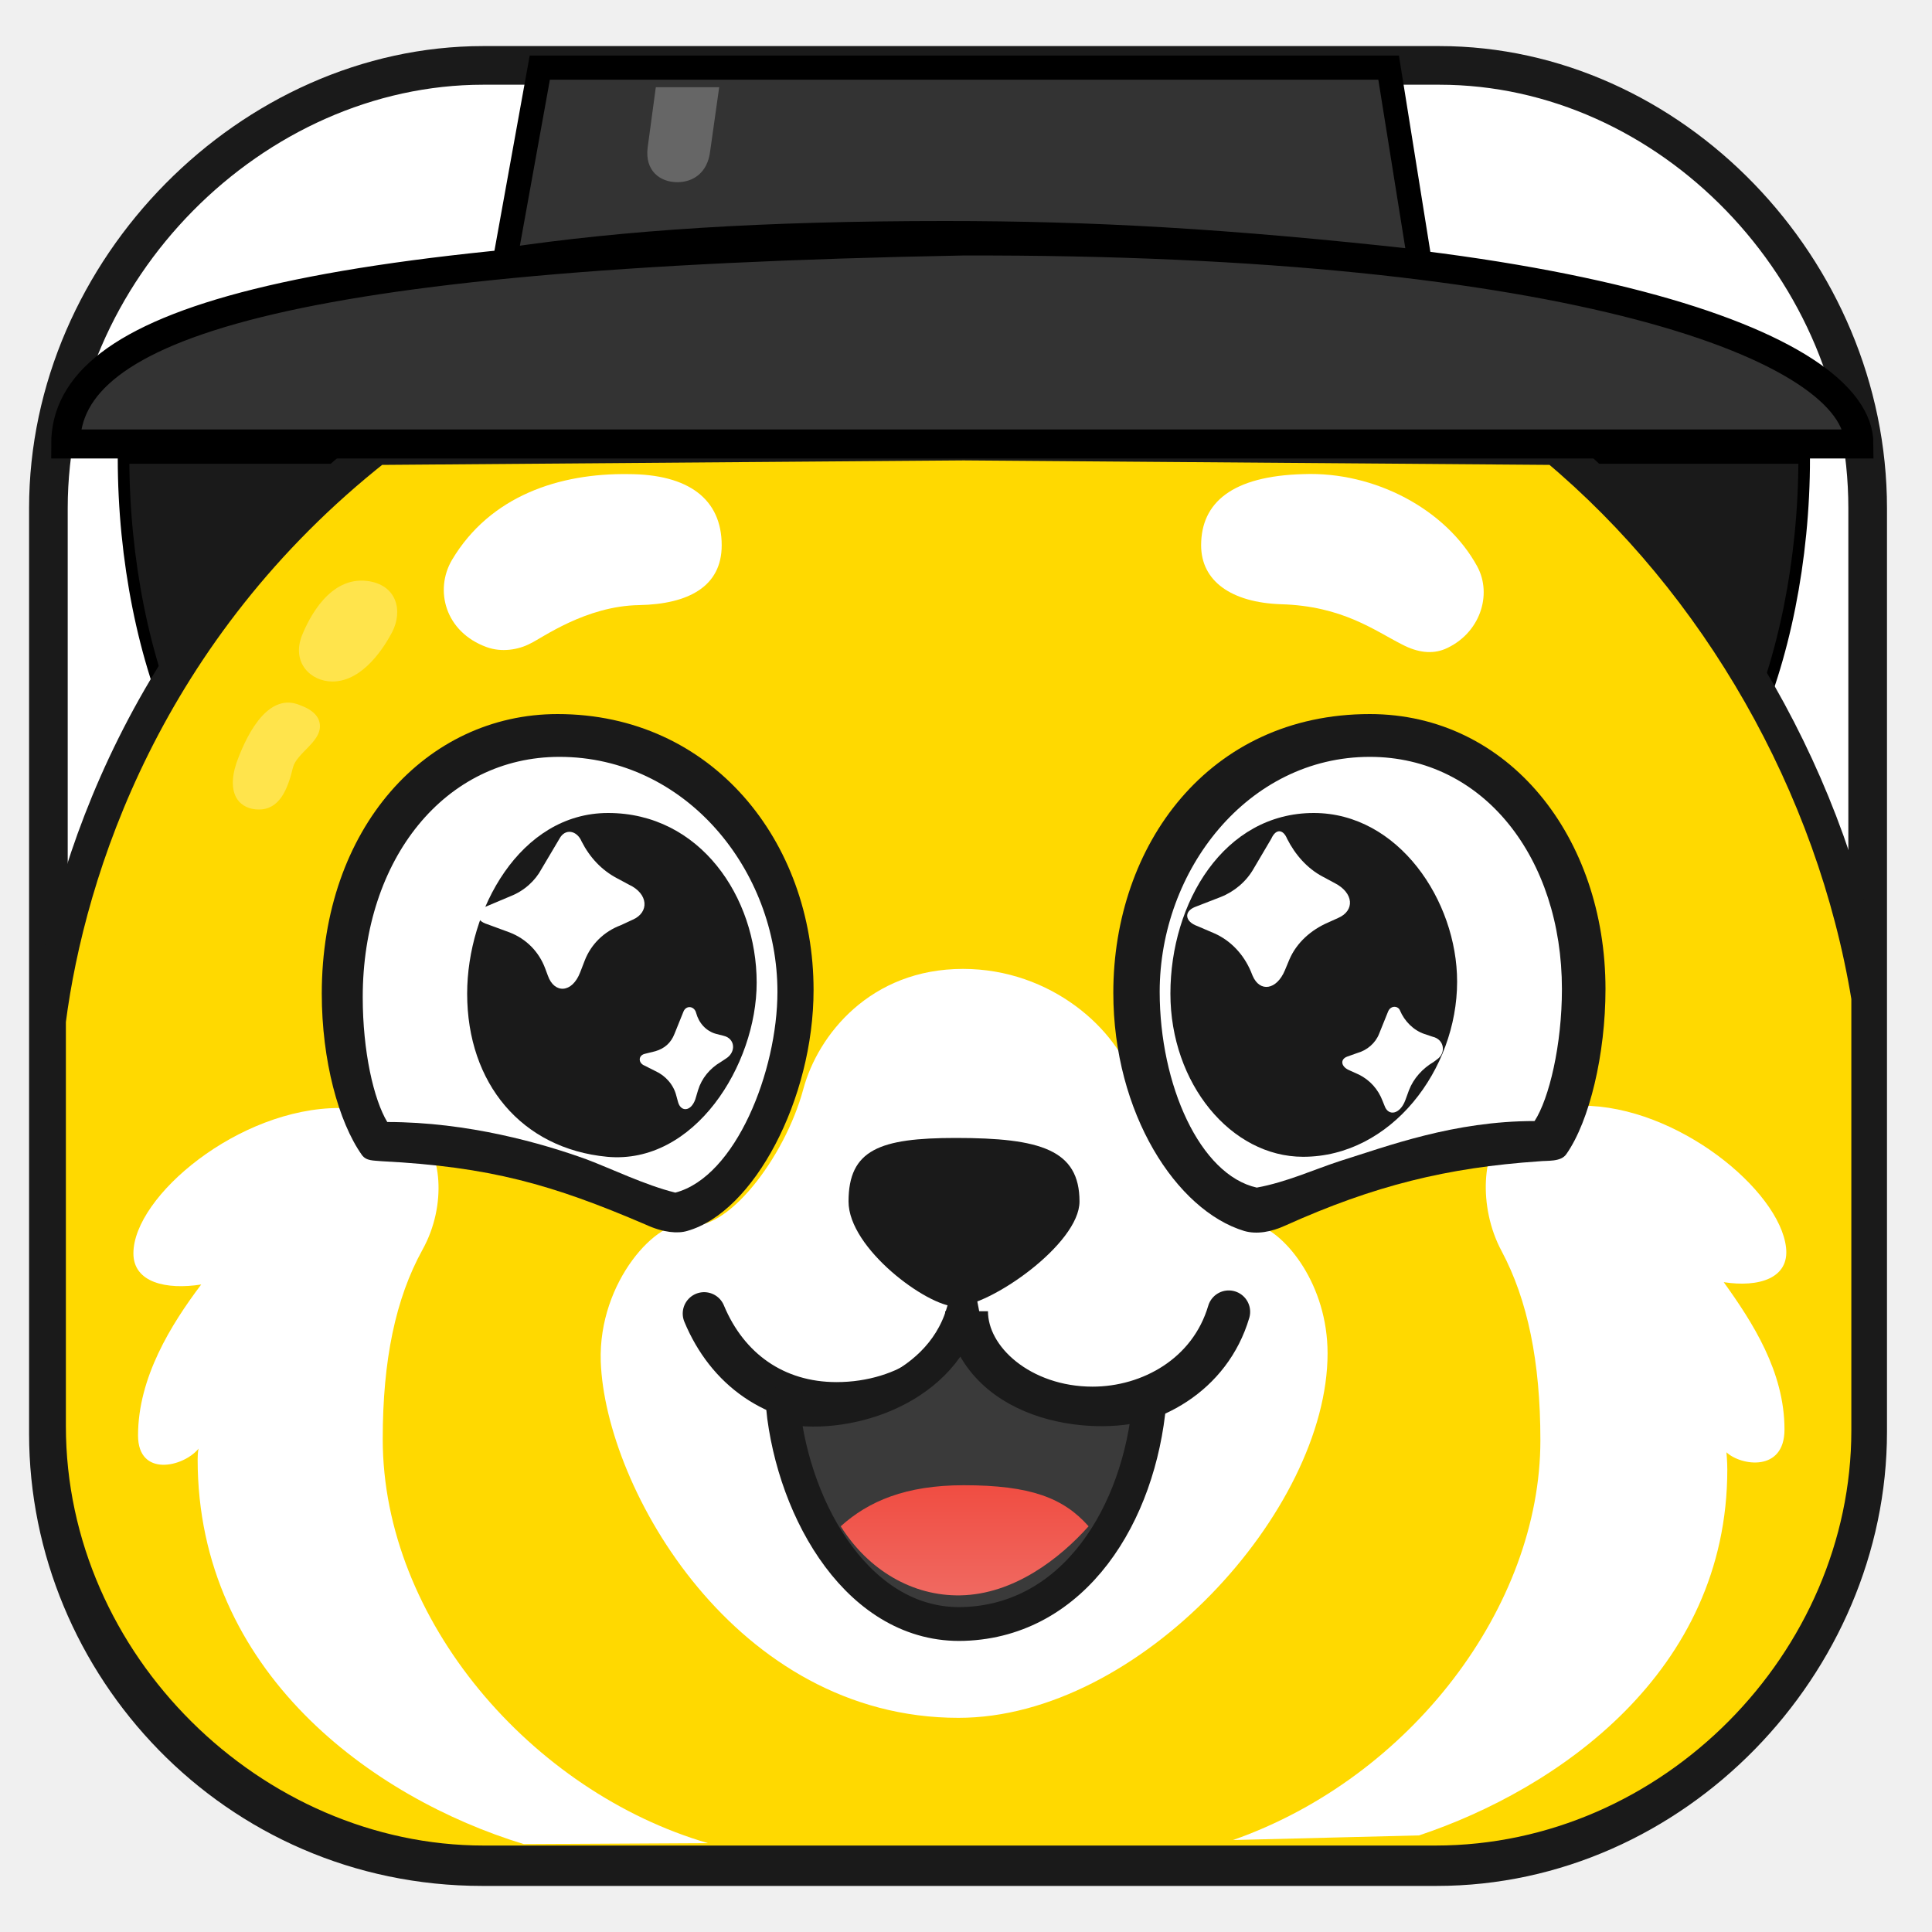
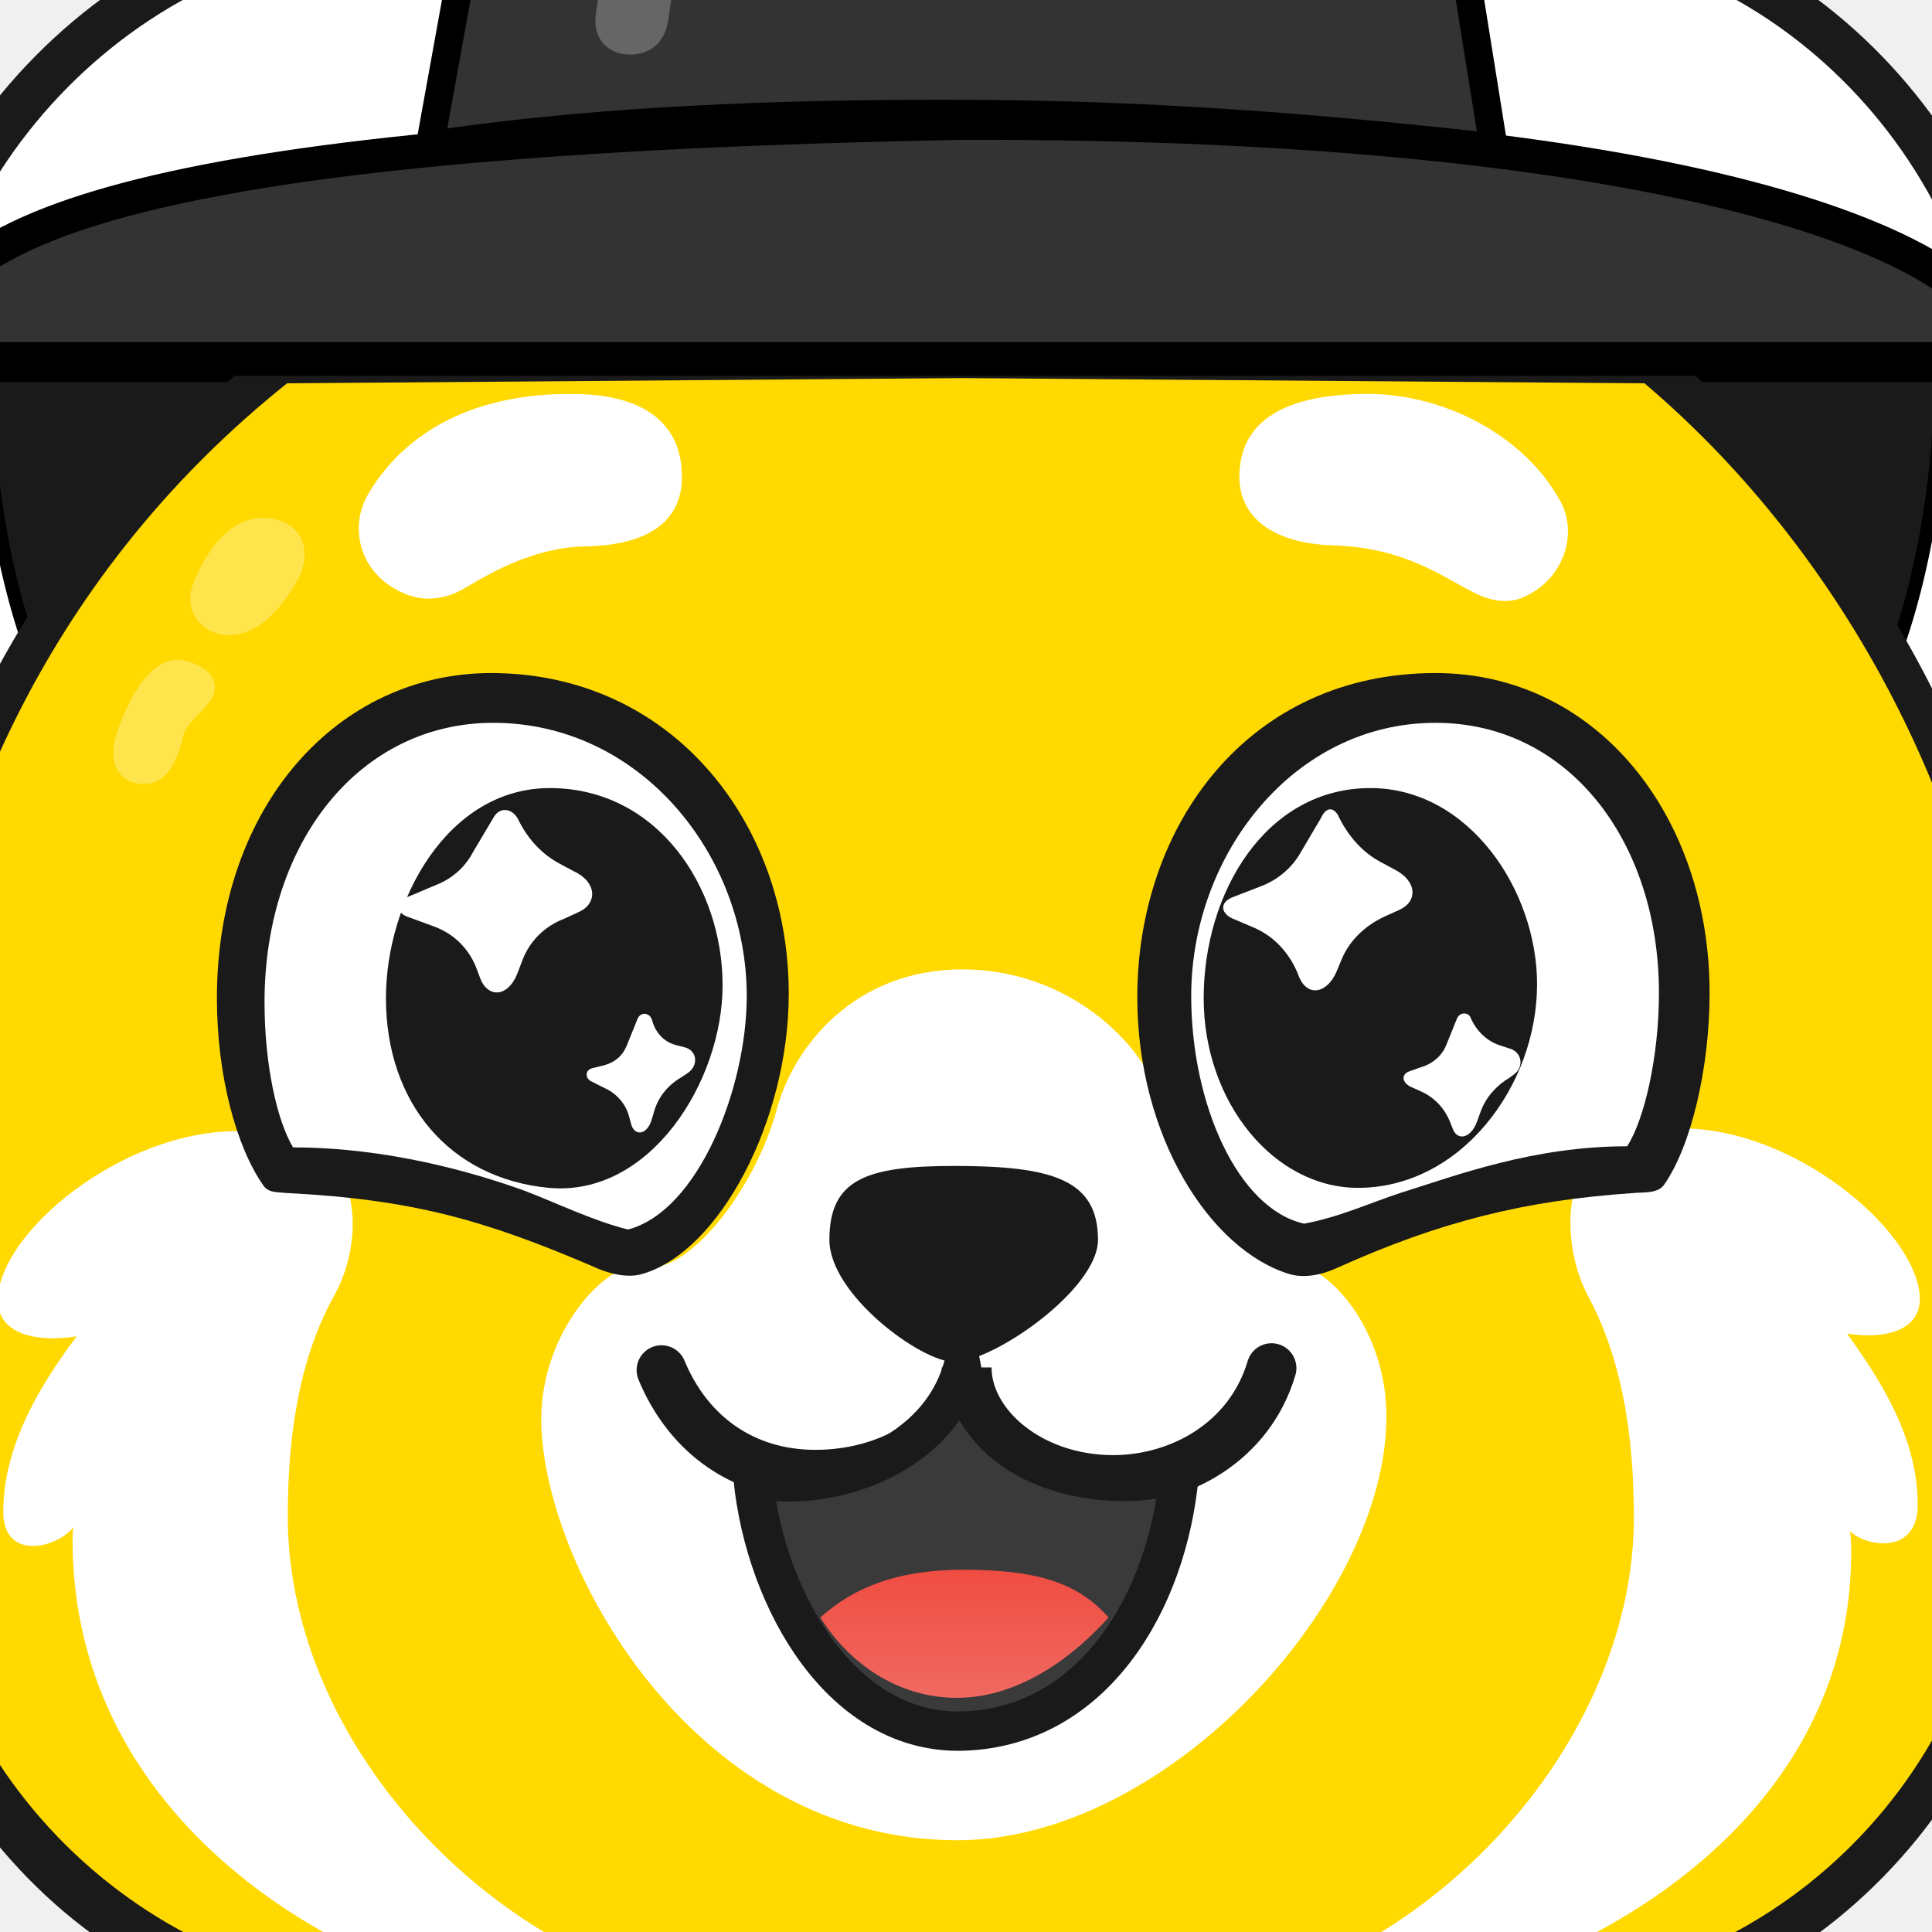
- <svg xmlns="http://www.w3.org/2000/svg" width="200" height="200" fill="none" viewBox="0 0 200 200">
+ <svg xmlns="http://www.w3.org/2000/svg" width="200" height="200" fill="none" viewBox="14 14 172 172">
  <path d="m149 6.77h-98.98c-23.9 0-45.01 21.11-45.01 45.84v95.8c0 23.9 19.36 44.82 44.91 44.82h98.8c24.54 0 44.62-21.11 44.62-45.01v-95.61c0-24.73-20.44-45.84-44.34-45.84z" fill="#fff" stroke="#1A1A1A" stroke-miterlimit="10" stroke-width="4" />
  <path d="m12.79 47.41c0 21.11 8.5 41.75 20.32 41.75l66.67-0.28 66.67 0.28c11.82 0 20.32-20.64 20.32-41.75h-174z" fill="#1A1A1A" stroke="#000" stroke-miterlimit="10" stroke-width="1.2" />
  <path d="m148.6 192.8h-98.52c-23.9 0-45.01-20.44-45.01-45.17v-41.95c2.03-15.69 10.06-40.52 33.87-59.3l60.82-0.47 61.29 0.47c16.74 13.99 28.75 34.91 32.35 56.89v44.81c0 23.9-20.26 44.72-44.8 44.72z" fill="#FFD900" stroke="#1A1A1A" stroke-miterlimit="10" stroke-width="3.5" />
  <path d="m54.22 190.9c-15.64-4.77-33.76-17.84-33.76-39.82 0-0.84 0.1-1.12 0.1-1.12-1.6 1.94-6.27 2.97-6.27-1.36 0-6 3.42-11.49 6.54-15.63-3.6 0.57-7.02-0.19-7.02-3.22 0-5.9 10.9-15.05 21.32-15.05 4.4 0 6 0.95 8.13 2.55 2.41 1.75 3.07 7.46 0.47 12.13-2.79 5.06-4.11 11.43-4.11 19.59 0 18.78 15.45 36.52 33.66 41.83l-19.06 0.1z" fill="#fff" />
  <path d="m146.9 190c14.27-4.76 31.91-16.86 31.91-37.88 0-0.84-0.09-1.78-0.09-1.78 1.51 1.41 6.01 2.07 6.01-2.36 0-6-3.32-11.11-6.29-15.25 3.6 0.56 6.82-0.38 6.45-3.59-0.66-5.9-11.27-14.68-21.13-14.68-4.3 0-5.81 1.04-7.94 2.64-2.32 1.75-2.88 7.75-0.37 12.42 2.69 5.05 4.01 11.43 4.01 19.58 0 17.18-13.42 34.92-31.82 41.38l19.26-0.48z" fill="#fff" />
  <path d="m99.69 100.3c-9.58 0-15.02 6.83-16.53 12.44-1.94 7.2-8.03 14.98-11.99 14.04-2.98-0.75-9.26 5.83-8.98 14.17 0.47 13.17 13.99 36.88 37.03 36.88 18.76 0 38.21-21.48 38.21-37.73 0-7.11-4.31-12.38-7.28-13.32-3.96-1.22-10.14-6.65-12.74-14.61-1.69-5.61-8.6-11.87-17.72-11.87z" fill="#fff" />
  <path d="m57.72 73.92c-13.61 0-24.41 11.82-24.41 28.94 0 6.92 1.74 13.29 4.15 16.7 0.47 0.65 1.22 0.56 2.07 0.65 11.18 0.57 17.64 2.41 27.31 6.56 1.84 0.85 3.35 0.94 4.29 0.66 6.91-1.94 13.09-13.67 13.09-24.95 0-15.37-10.51-28.56-26.5-28.56z" fill="#1A1A1A" />
  <path d="m57.91 78.35c-11.82 0-20.36 10.53-20.36 24.88 0 5.61 1.13 10.58 2.54 12.92 8.36 0 16.06 2.21 20.64 3.87 2.5 0.94 6.11 2.69 9.18 3.44 6.27-1.65 10.57-12.61 10.57-20.79 0-12.58-9.49-24.32-22.57-24.32z" fill="#fff" />
  <path d="m62.95 84.16c-9.13 0-14.59 10.06-14.59 18.7 0 9.3 5.65 16.05 14.49 16.89 9.03 0.84 15.48-9.5 15.48-18.03 0-8.87-5.88-17.56-15.38-17.56z" fill="#1A1A1A" />
  <path d="m57.91 86.83-1.85 3.12c-0.65 1.22-1.78 2.26-3.2 2.82l-2.68 1.13c-1.04 0.47-0.95 1.41 0.28 1.78l2.31 0.85c1.7 0.66 3.02 1.98 3.67 3.73l0.28 0.75c0.65 1.85 2.5 1.85 3.35-0.38l0.47-1.22c0.65-1.66 1.98-2.98 3.72-3.63l1.23-0.57c1.74-0.75 1.65-2.69-0.38-3.63l-1.23-0.66c-1.6-0.84-2.83-2.16-3.67-3.81-0.47-1.13-1.7-1.41-2.3-0.28z" fill="#fff" />
  <path d="m70.76 104.7-0.94 2.33c-0.37 0.94-1.03 1.51-1.97 1.79l-1.13 0.28c-0.66 0.18-0.66 0.94 0 1.21l1.13 0.57c1.04 0.47 1.88 1.41 2.16 2.54l0.18 0.66c0.28 1.03 1.32 1.03 1.79-0.28l0.28-0.94c0.37-1.23 1.22-2.26 2.35-2.92l0.56-0.37c1.04-0.66 0.95-2.07-0.28-2.35l-0.75-0.19c-1.04-0.28-1.79-1.12-2.07-2.15-0.18-0.75-1.03-0.84-1.31-0.18z" fill="#fff" />
  <path d="m141.8 73.92c14.36 0 24.4 12.72 24.4 28.47 0 6.73-1.65 13.66-4.05 17.08-0.57 0.84-1.99 0.65-2.83 0.75-9.5 0.65-17.06 2.5-26.27 6.65-1.42 0.65-2.93 0.94-4.25 0.56-7-2.12-13.55-12.17-13.55-24.66 0-15.28 9.86-28.85 26.55-28.85z" fill="#1A1A1A" />
  <path d="m141.8 78.35c11.82 0 19.89 10.53 19.89 24.04 0 5.78-1.32 11.33-2.83 13.66-8.36 0-15.17 2.58-20.21 4.16-2.6 0.85-5.48 2.17-8.55 2.73-5.89-1.32-10.05-10.63-10.05-20.27 0-12.58 9.12-24.32 21.75-24.32z" fill="#fff" />
  <path d="m136 84.16c8.75 0 14.84 9.07 14.84 17.46 0 9.09-6.82 18.13-15.94 18.13-7.47 0-13.74-7.59-13.74-16.89 0-9.44 5.55-18.7 14.84-18.7z" fill="#1A1A1A" />
  <path d="m131.6 86.83-1.84 3.12c-0.75 1.31-1.98 2.35-3.4 2.91l-2.68 1.04c-1.13 0.47-1.04 1.5 0.28 1.97l1.75 0.75c1.7 0.75 3.02 2.17 3.77 3.92l0.19 0.47c0.75 1.75 2.49 1.47 3.34-0.56l0.47-1.13c0.75-1.75 2.26-3.07 4-3.82l1.04-0.47c1.74-0.75 1.65-2.6-0.38-3.63l-1.23-0.66c-1.6-0.85-2.83-2.26-3.67-3.91-0.38-0.94-1.13-1.13-1.64 0z" fill="#fff" />
  <path d="m143.7 104.7-0.94 2.33c-0.37 0.94-1.22 1.69-2.26 1.98l-1.04 0.37c-0.75 0.28-0.65 1.03 0.19 1.4l1.04 0.47c1.13 0.57 1.98 1.51 2.44 2.73l0.19 0.47c0.38 1.13 1.6 0.94 2.16-0.56l0.38-1.04c0.47-1.22 1.41-2.25 2.54-2.91l0.37-0.28c0.94-0.65 0.76-2.06-0.47-2.34l-0.84-0.28c-1.13-0.38-2.07-1.32-2.54-2.45-0.18-0.46-0.94-0.55-1.22 0.11z" fill="#fff" />
  <path d="m127.2 135.8c-1.94 6.55-8.12 9.96-14.1 9.96-7.38 0-13.04-4.87-13.04-10.02 0 5.15-6.08 9.55-13.46 9.55-6.36 0-11.3-3.51-13.71-9.31" stroke="#1A1A1A" stroke-linecap="round" stroke-miterlimit="10" stroke-width="4.43" />
  <path d="m81.04 145.6c1.13 11.06 8.04 22.88 18.74 22.51 11.45-0.38 18.18-11.35 19.21-22.99-4.85 1.85-17.41 0.91-19.35-9.06-2.5 8.06-12.45 10.91-18.6 9.54z" fill="#3A3A3A" stroke="#1A1A1A" stroke-miterlimit="10" stroke-width="3.5" />
  <path d="m87.03 158c2.88 4.57 7.46 7.24 12.38 7.15 5.55-0.1 10.3-3.82 13.28-7.15-2.6-2.94-6.02-4.25-12.93-4.25-5.99 0-9.85 1.65-12.73 4.25z" fill="url(#paint0_linear_538_2219)" />
  <path d="m98.94 117.8c-7.88 0-11.1 1.22-11.1 6.58 0 4.87 8.17 10.87 11.1 10.87 3.51 0 12.81-6.47 12.81-10.87 0-5.36-4.05-6.58-12.81-6.58z" fill="#1A1A1A" />
  <path d="m192.4 45.96h-185.6c0-12.2 22.07-19.69 92.85-21.01 63.13-0.18 92.79 10.98 92.79 21.01z" fill="#333" stroke="#000" stroke-miterlimit="10" stroke-width="3" />
  <path d="m55.88 7-3.6 19.92c12.36-1.85 26.81-2.79 45.57-2.79 15.02 0 29.01 0.75 49.12 2.98l-3.22-20.11h-87.87z" fill="#333" stroke="#000" stroke-miterlimit="10" stroke-width="2.5" />
  <path d="m67.89 9.03-0.85 6.28c-0.28 2.32 1.23 3.55 3.08 3.55 1.6 0 3.11-0.94 3.39-3.17l0.94-6.66h-6.56z" fill="#666" />
  <path d="m50.38 66.99c-4.3-1.56-5.43-5.9-3.59-9.03 3.96-6.65 11.14-8.98 18.23-8.88 6.27 0 9.69 2.6 9.69 7.37 0 4.25-3.42 6.09-8.55 6.19-5.55 0.09-10.04 3.41-11.27 3.98-1.23 0.65-2.97 0.93-4.51 0.37z" fill="#fff" />
  <path d="m149.6 67.18c3.6-1.56 4.92-5.61 3.32-8.55-3.22-5.9-10.6-9.83-17.98-9.55-7.38 0.19-10.6 2.94-10.6 7.37 0 3.7 3.12 5.92 8.26 6.1 6.36 0.18 9.67 2.71 12.55 4.17 1.6 0.84 3.11 1.02 4.45 0.46z" fill="#fff" />
  <path d="m31.01 72.98c-2.98-1.22-5.2 2.29-6.53 5.99-1.13 3.42 0.47 4.83 2.31 4.83 2.13 0 2.98-2.03 3.54-4.36 0.38-1.46 2.79-2.59 2.79-4.25 0-0.94-0.66-1.69-2.11-2.21z" fill="#fff" opacity=".3" />
  <path d="m38.01 60.14c-3.86-0.47-5.99 3.78-6.74 5.62-1.13 2.85 0.91 4.79 3.14 4.79 3.22 0 5.44-3.7 6.19-5.12 1.13-2.22 0.48-4.9-2.59-5.29z" fill="#fff" opacity=".3" />
  <defs>
    <linearGradient id="paint0_linear_538_2219" x1="99.86" x2="99.86" y1="153.8" y2="165.2" gradientUnits="userSpaceOnUse">
      <stop stop-color="#F04D42" offset="0" />
      <stop stop-color="#F06961" offset="1" />
    </linearGradient>
  </defs>
</svg>
